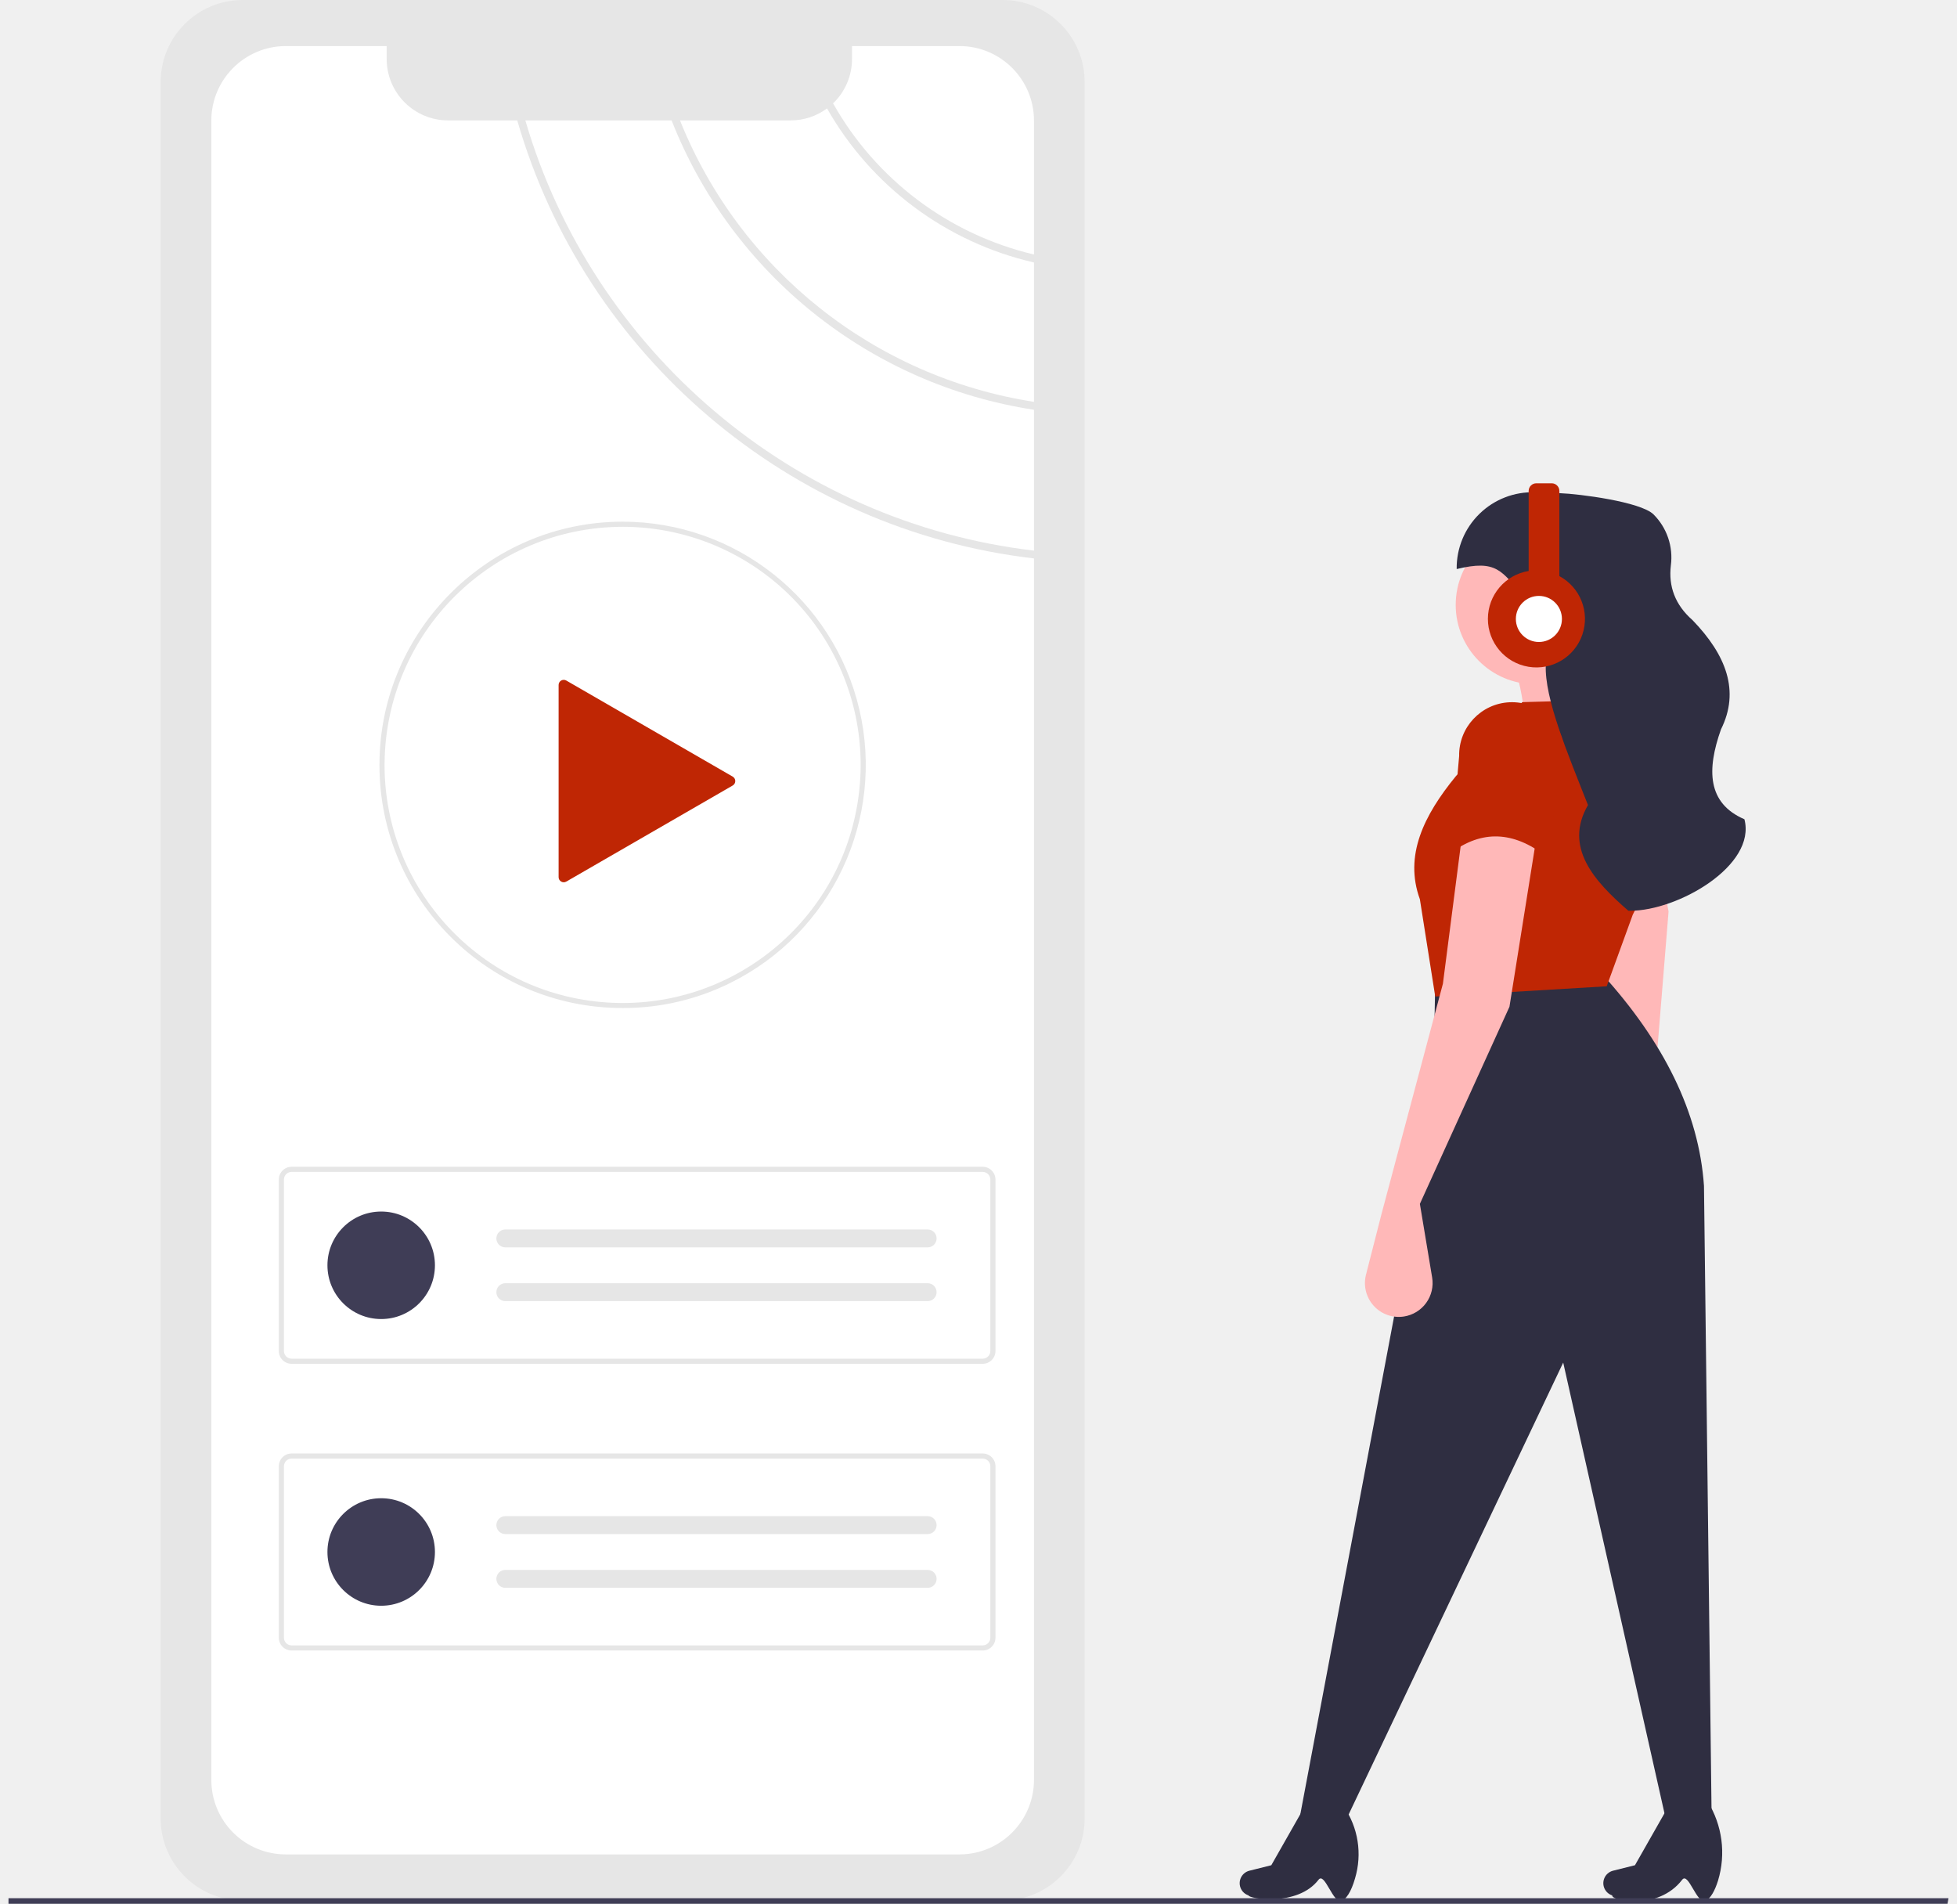
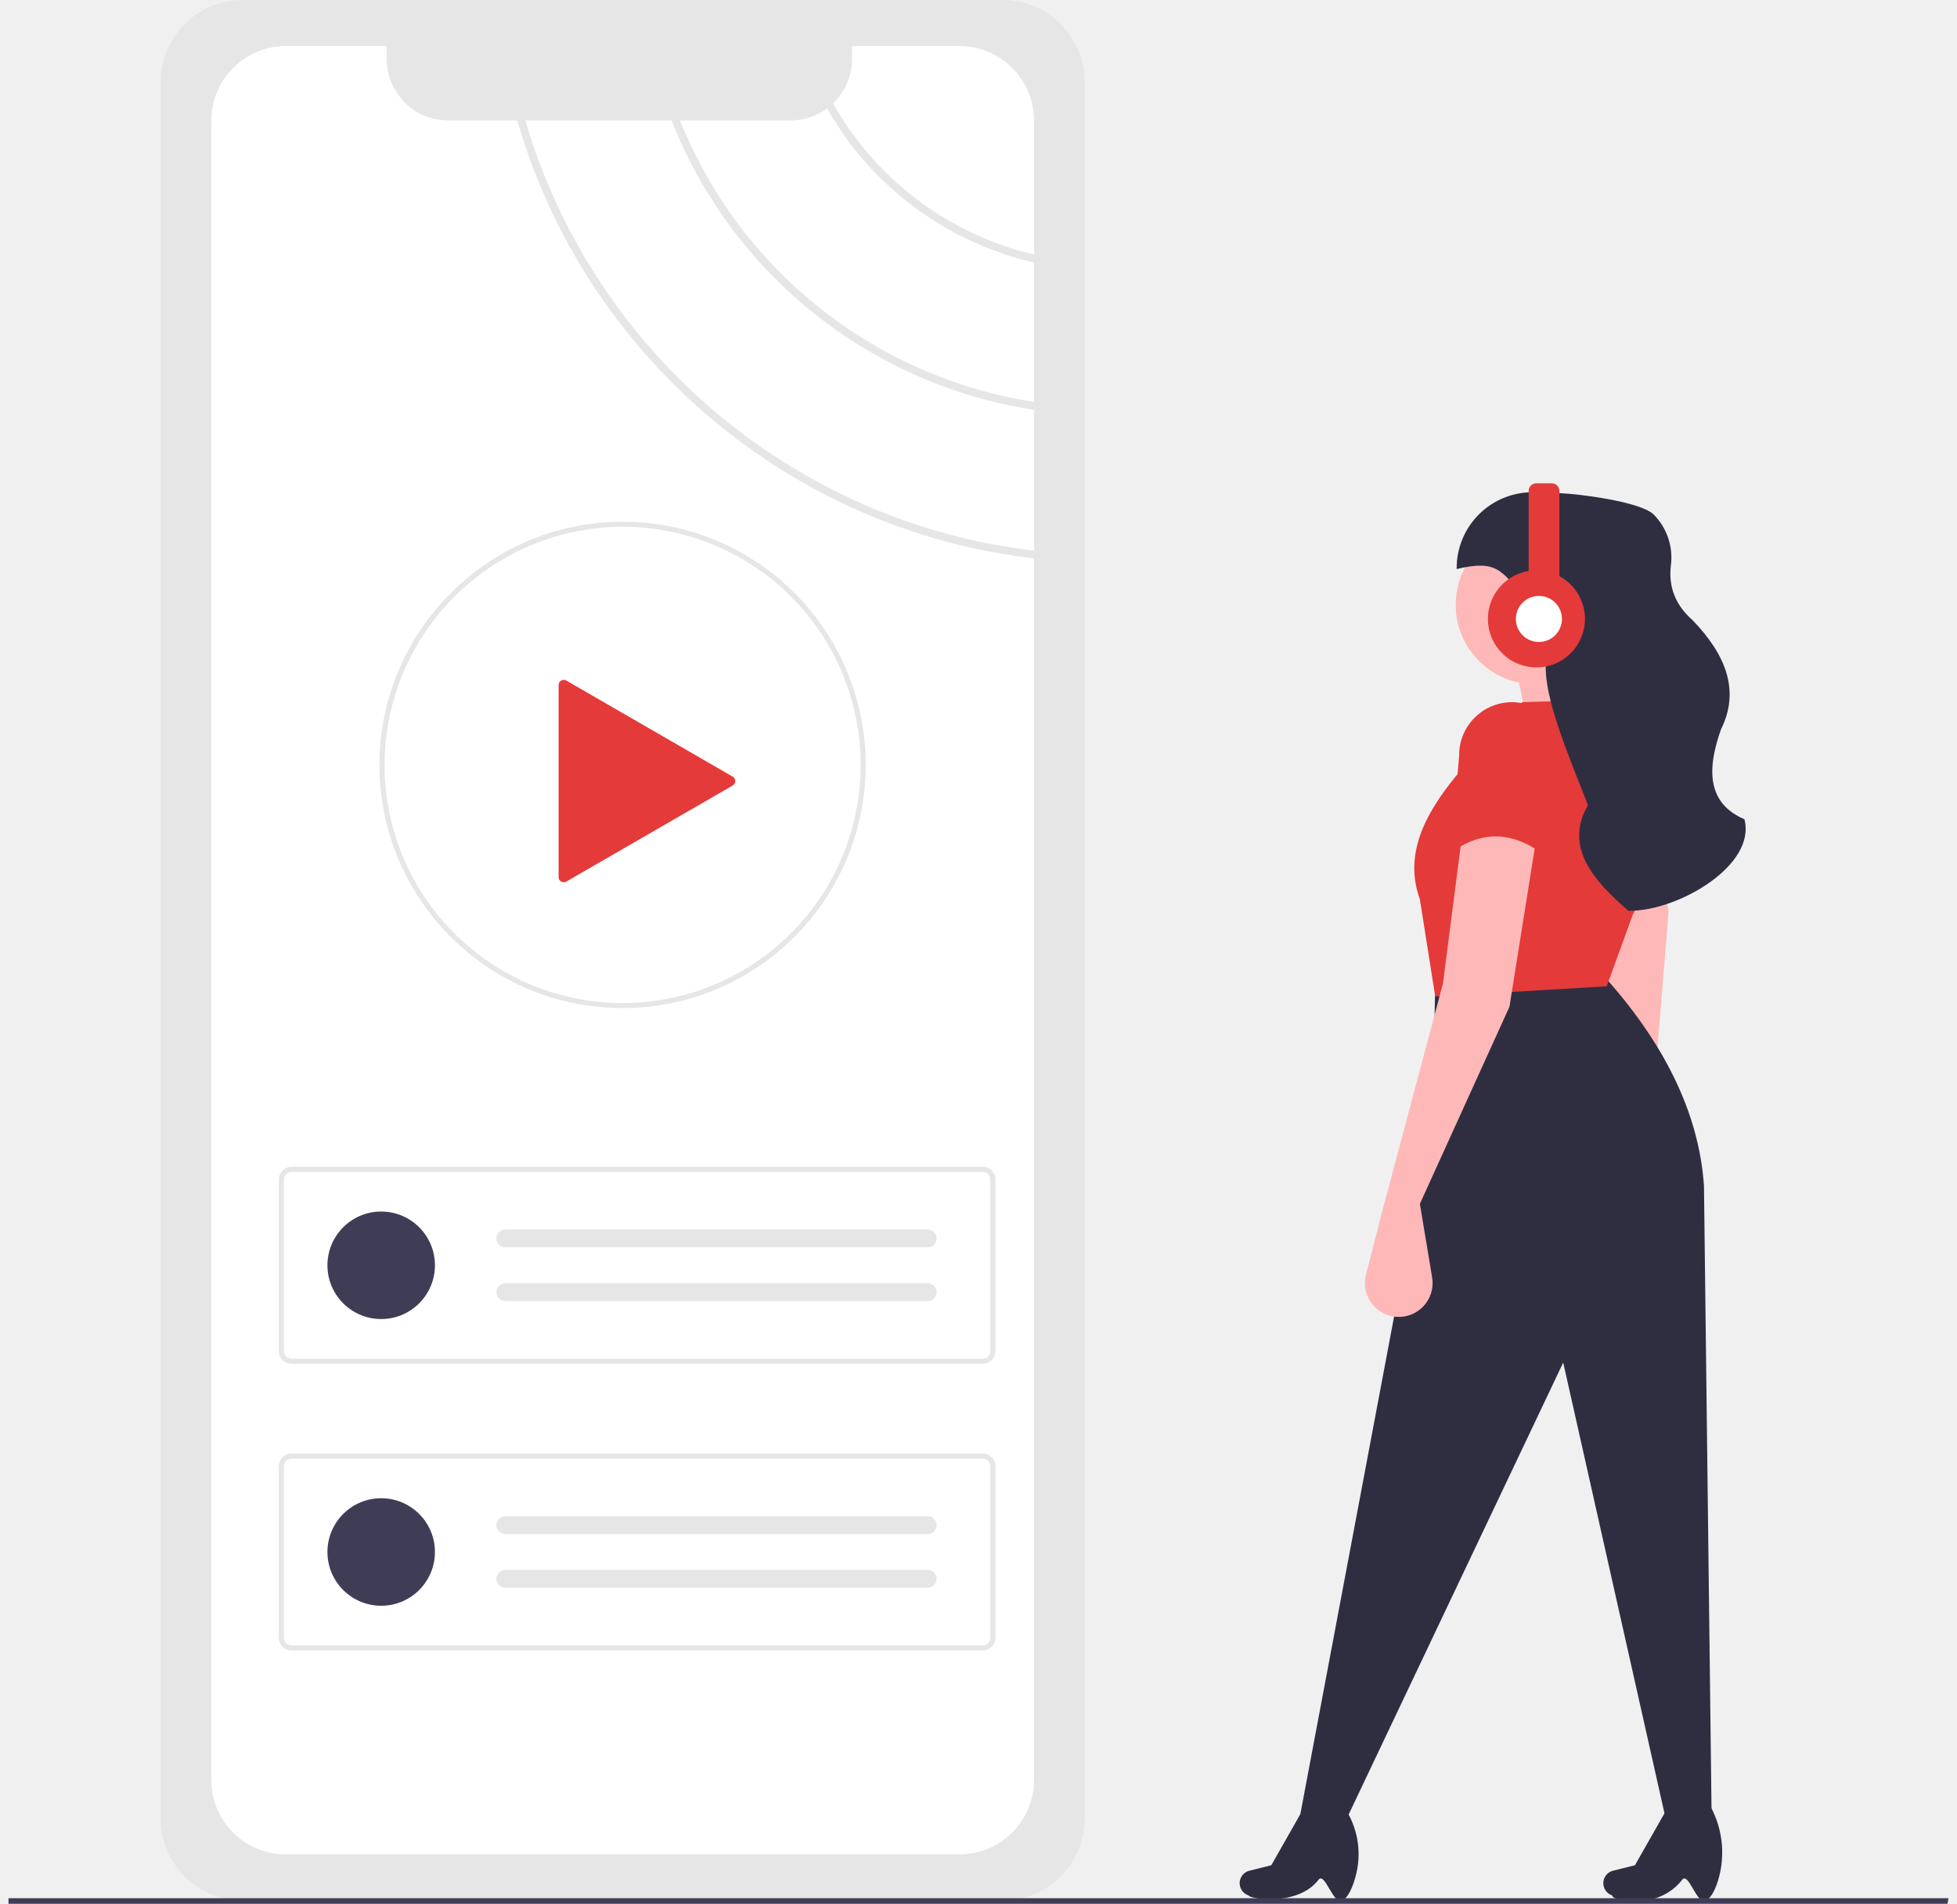
<svg xmlns="http://www.w3.org/2000/svg" id="a72165a3-c5ba-49c6-9929-450570401138" data-name="Layer 1" width="557.964" height="542.732" viewBox="0 0 757.964 743.732">
  <path d="M312.471,78.134a32.036,32.036,0,0,0-32,32V788.562a32.036,32.036,0,0,0,32,32H609.471a32.037,32.037,0,0,0,32-32V110.134a32.036,32.036,0,0,0-32-32Z" transform="translate(-221.018 -78.13389)" fill="#e6e6e6" />
  <path d="M621.676,235.116v-54.44a125.247,125.247,0,0,1-80.859-60.189l-.001.001a23.789,23.789,0,0,1-14.22,4.68H483.368A178.549,178.549,0,0,0,621.676,235.116Z" transform="translate(-221.018 -78.13389)" fill="#fff" />
  <path d="M621.676,177.556V125.258a29.121,29.121,0,0,0-29.13-29.13h-41.97v5.05a23.917,23.917,0,0,1-7.399,17.329A122.298,122.298,0,0,0,621.676,177.556Z" transform="translate(-221.018 -78.13389)" fill="#fff" />
  <path d="M419.787,125.168H392.756a23.987,23.987,0,0,1-23.98-23.99v-5.05h-39.38a29.128,29.128,0,0,0-29.13,29.13v648.2a29.079,29.079,0,0,0,29.13,29.11h263.15a28.362,28.362,0,0,0,3.59-.22,29.146,29.146,0,0,0,25.54-28.89V296.286C525.967,285.196,446.218,216.907,419.787,125.168Z" transform="translate(-221.018 -78.13389)" fill="#fff" />
  <path d="M480.088,125.168H422.947c26.301,90.039,104.68,157.028,198.729,168.068V238.216A181.668,181.668,0,0,1,480.088,125.168Z" transform="translate(-221.018 -78.13389)" fill="#fff" />
  <path d="M601.63,610.915H331.629a5.006,5.006,0,0,1-5-5V538.94a5.006,5.006,0,0,1,5-5H601.63a5.006,5.006,0,0,1,5,5v66.976A5.006,5.006,0,0,1,601.63,610.915ZM331.629,535.94a3.003,3.003,0,0,0-3,3v66.976a3.003,3.003,0,0,0,3,3H601.63a3.003,3.003,0,0,0,3-3V538.94a3.003,3.003,0,0,0-3-3Z" transform="translate(-221.018 -78.13389)" fill="#e6e6e6" />
  <circle cx="145.611" cy="494.293" r="21" fill="#3f3d56" />
  <path d="M415.129,558.427a3.5,3.5,0,1,0,0,7h165a3.5,3.5,0,0,0,0-7Z" transform="translate(-221.018 -78.13389)" fill="#e6e6e6" />
  <path d="M415.129,579.427a3.5,3.5,0,1,0,0,7h165a3.5,3.5,0,0,0,0-7Z" transform="translate(-221.018 -78.13389)" fill="#e6e6e6" />
  <path d="M601.63,722.915H331.629a5.006,5.006,0,0,1-5-5V650.94a5.006,5.006,0,0,1,5-5H601.63a5.006,5.006,0,0,1,5,5v66.976A5.006,5.006,0,0,1,601.63,722.915ZM331.629,647.94a3.003,3.003,0,0,0-3,3v66.976a3.003,3.003,0,0,0,3,3H601.63a3.003,3.003,0,0,0,3-3V650.94a3.003,3.003,0,0,0-3-3Z" transform="translate(-221.018 -78.13389)" fill="#e6e6e6" />
  <circle cx="145.611" cy="606.293" r="21" fill="#3f3d56" />
  <path d="M415.129,670.427a3.5,3.5,0,1,0,0,7h165a3.5,3.5,0,0,0,0-7Z" transform="translate(-221.018 -78.13389)" fill="#e6e6e6" />
  <path d="M415.129,691.427a3.5,3.5,0,1,0,0,7h165a3.5,3.5,0,0,0,0-7Z" transform="translate(-221.018 -78.13389)" fill="#e6e6e6" />
  <path d="M460.947,471.93a94.96,94.96,0,0,1-95-95c0-.199 0-.408.012-.607.291-52.025,42.903-94.393,94.988-94.393a95.015,95.015,0,0,1,42.185,180.145A94.106,94.106,0,0,1,460.947,471.93Zm0-188a93.198,93.198,0,0,0-92.99,92.456c-.011.212-.01.383-.01.544a93,93,0,0,0,185.159,12.507,92.981,92.981,0,0,0-92.159-105.507Z" transform="translate(-221.018 -78.13389)" fill="#e6e6e6" />
-   <path d="M503.97,381.529l-65.022-37.541a2,2,0,0,0-3,1.732v75.081a2,2,0,0,0,3,1.732l65.022-37.541a2,2,0,0,0,0-3.464l-65.022-37.541a2,2,0,0,0-3,1.732v75.081a2,2,0,0,0,3,1.732l65.022-37.541A2,2,0,0,0,503.97,381.529Z" transform="translate(-221.018 -78.13389)" fill="#bf2604" />
+   <path d="M503.97,381.529l-65.022-37.541a2,2,0,0,0-3,1.732v75.081a2,2,0,0,0,3,1.732l65.022-37.541a2,2,0,0,0,0-3.464l-65.022-37.541a2,2,0,0,0-3,1.732v75.081a2,2,0,0,0,3,1.732l65.022-37.541A2,2,0,0,0,503.97,381.529Z" transform="translate(-221.018 -78.13389)" fill="#E43A3A" />
  <path d="M857.447,368.43l-44,5c.601-13.515-.542-26.122-5-37l36-13C841.222,336.889,847.28,352.24,857.447,368.43Z" transform="translate(-221.018 -78.13389)" fill="#ffb8b8" />
  <path d="M862.754,518.515,877.006,543.958a13.22,13.22,0,0,1-5.244,18.089l0,0a13.22,13.22,0,0,1-19.45-10.373l-2.318-24.315-7.896-92.81L828.63,373.503l27.964-7.939,13.016,68.648Z" transform="translate(-221.018 -78.13389)" fill="#ffb8b8" />
  <path d="M886.447,789.43l-18-1-40-178-85,179-18-1,52-276,1-50,65-4c24.293,26.717,38.052,54.346,40,83Z" transform="translate(-221.018 -78.13389)" fill="#2f2e41" />
  <path d="M741.988,820.684c-3.407,1.555-6.683-11.417-9.135-8.219-8.235,10.738-27.41,7.369-27.324,6.129a5.025,5.025,0,0,1-3.167-6.549h0a5.025,5.025,0,0,1,3.486-3.111L714.397,806.797l13.424-23.607,13.704-.926h0A32.74,32.74,0,0,1,747.58,810.194C746.336,815.269,744.417,819.575,741.988,820.684Z" transform="translate(-221.018 -78.13389)" fill="#2f2e41" />
  <path d="M884.068,820.684c-3.407,1.555-6.682-11.416-9.135-8.219-9.488,12.365-27.963,8.097-27.324,6.129a5.025,5.025,0,0,1-3.167-6.549h0a5.025,5.025,0,0,1,3.486-3.111l8.549-2.137,13.424-23.607L884.531,781.338l.37.604a37.721,37.721,0,0,1,4.042,30.844C887.726,816.685,886.07,819.77,884.068,820.684Z" transform="translate(-221.018 -78.13389)" fill="#2f2e41" />
  <circle cx="596.429" cy="236.296" r="31" fill="#ffb8b8" />
-   <path d="M845.447,463.43l-67,4-6-38c-6.211-17.082,1.552-32.774,14-48l26-29,36-1h0a26.888,26.888,0,0,1,18.296,22.248,106.429,106.429,0,0,1-11.132,61.826Z" transform="translate(-221.018 -78.13389)" fill="#bf2604" />
+   <path d="M845.447,463.43l-67,4-6-38c-6.211-17.082,1.552-32.774,14-48l26-29,36-1h0a26.888,26.888,0,0,1,18.296,22.248,106.429,106.429,0,0,1-11.132,61.826Z" transform="translate(-221.018 -78.13389)" fill="#E43A3A" />
  <path d="M772.447,548.43l4.794,28.766A13.22,13.22,0,0,1,766.182,592.44h0a13.22,13.22,0,0,1-14.788-16.347l6.053-23.663,24-90,8-62,29,2-11,69Z" transform="translate(-221.018 -78.13389)" fill="#ffb8b8" />
  <path d="M854.623,433.93H853.906c-13.522-11.717-25.273-24.852-15.783-41.296C830.074,372.207,821.102,350.994,821.644,337.87c.401-9.707-2.425-19.377-8.743-26.757-8.552-9.99-10.456-14.452-26.075-10.674l0,0a29.597,29.597,0,0,1,30.67-29.989l9.759.355c7.465.271,31.323,3.323,36.446,8.249a23.766,23.766,0,0,1,6.804,19.983c-.957,8.145,1.612,15.337,8.478,21.368,13.144,13.592,18.566,27.695,11.113,42.65-5.625,15.832-5.356,28.864,9.153,35.129h0v0C903.96,416.27,873.312,433.93,854.623,433.93Z" transform="translate(-221.018 -78.13389)" fill="#2f2e41" />
-   <path d="M821.447,412.43c-12.413-9.496-24.75-10.246-37-1l3.345-37.973a20.647,20.647,0,0,1,19.662-20.979h0a20.647,20.647,0,0,1,21.626,20.968Z" transform="translate(-221.018 -78.13389)" fill="#bf2604" />
+   <path d="M821.447,412.43c-12.413-9.496-24.75-10.246-37-1l3.345-37.973a20.647,20.647,0,0,1,19.662-20.979h0a20.647,20.647,0,0,1,21.626,20.968Z" transform="translate(-221.018 -78.13389)" fill="#E43A3A" />
  <ellipse cx="596.929" cy="242.296" rx="4" ry="7.5" fill="#ffb8b8" />
-   <path d="M826.947,303.196v-33.266a3,3,0,0,0-3-3h-6a3,3,0,0,0-3,3v31.259a18.962,18.962,0,1,0,12,2.007Z" transform="translate(-221.018 -78.13389)" fill="#bf2604" />
+   <path d="M826.947,303.196v-33.266a3,3,0,0,0-3-3h-6a3,3,0,0,0-3,3v31.259a18.962,18.962,0,1,0,12,2.007Z" transform="translate(-221.018 -78.13389)" fill="#E43A3A" />
  <circle cx="597.929" cy="241.796" r="9" fill="#fff" />
  <polygon points="757.569 743.732 0 743.732 0 741.551 757.964 741.551 757.569 743.732" fill="#3f3d56" />
</svg>
